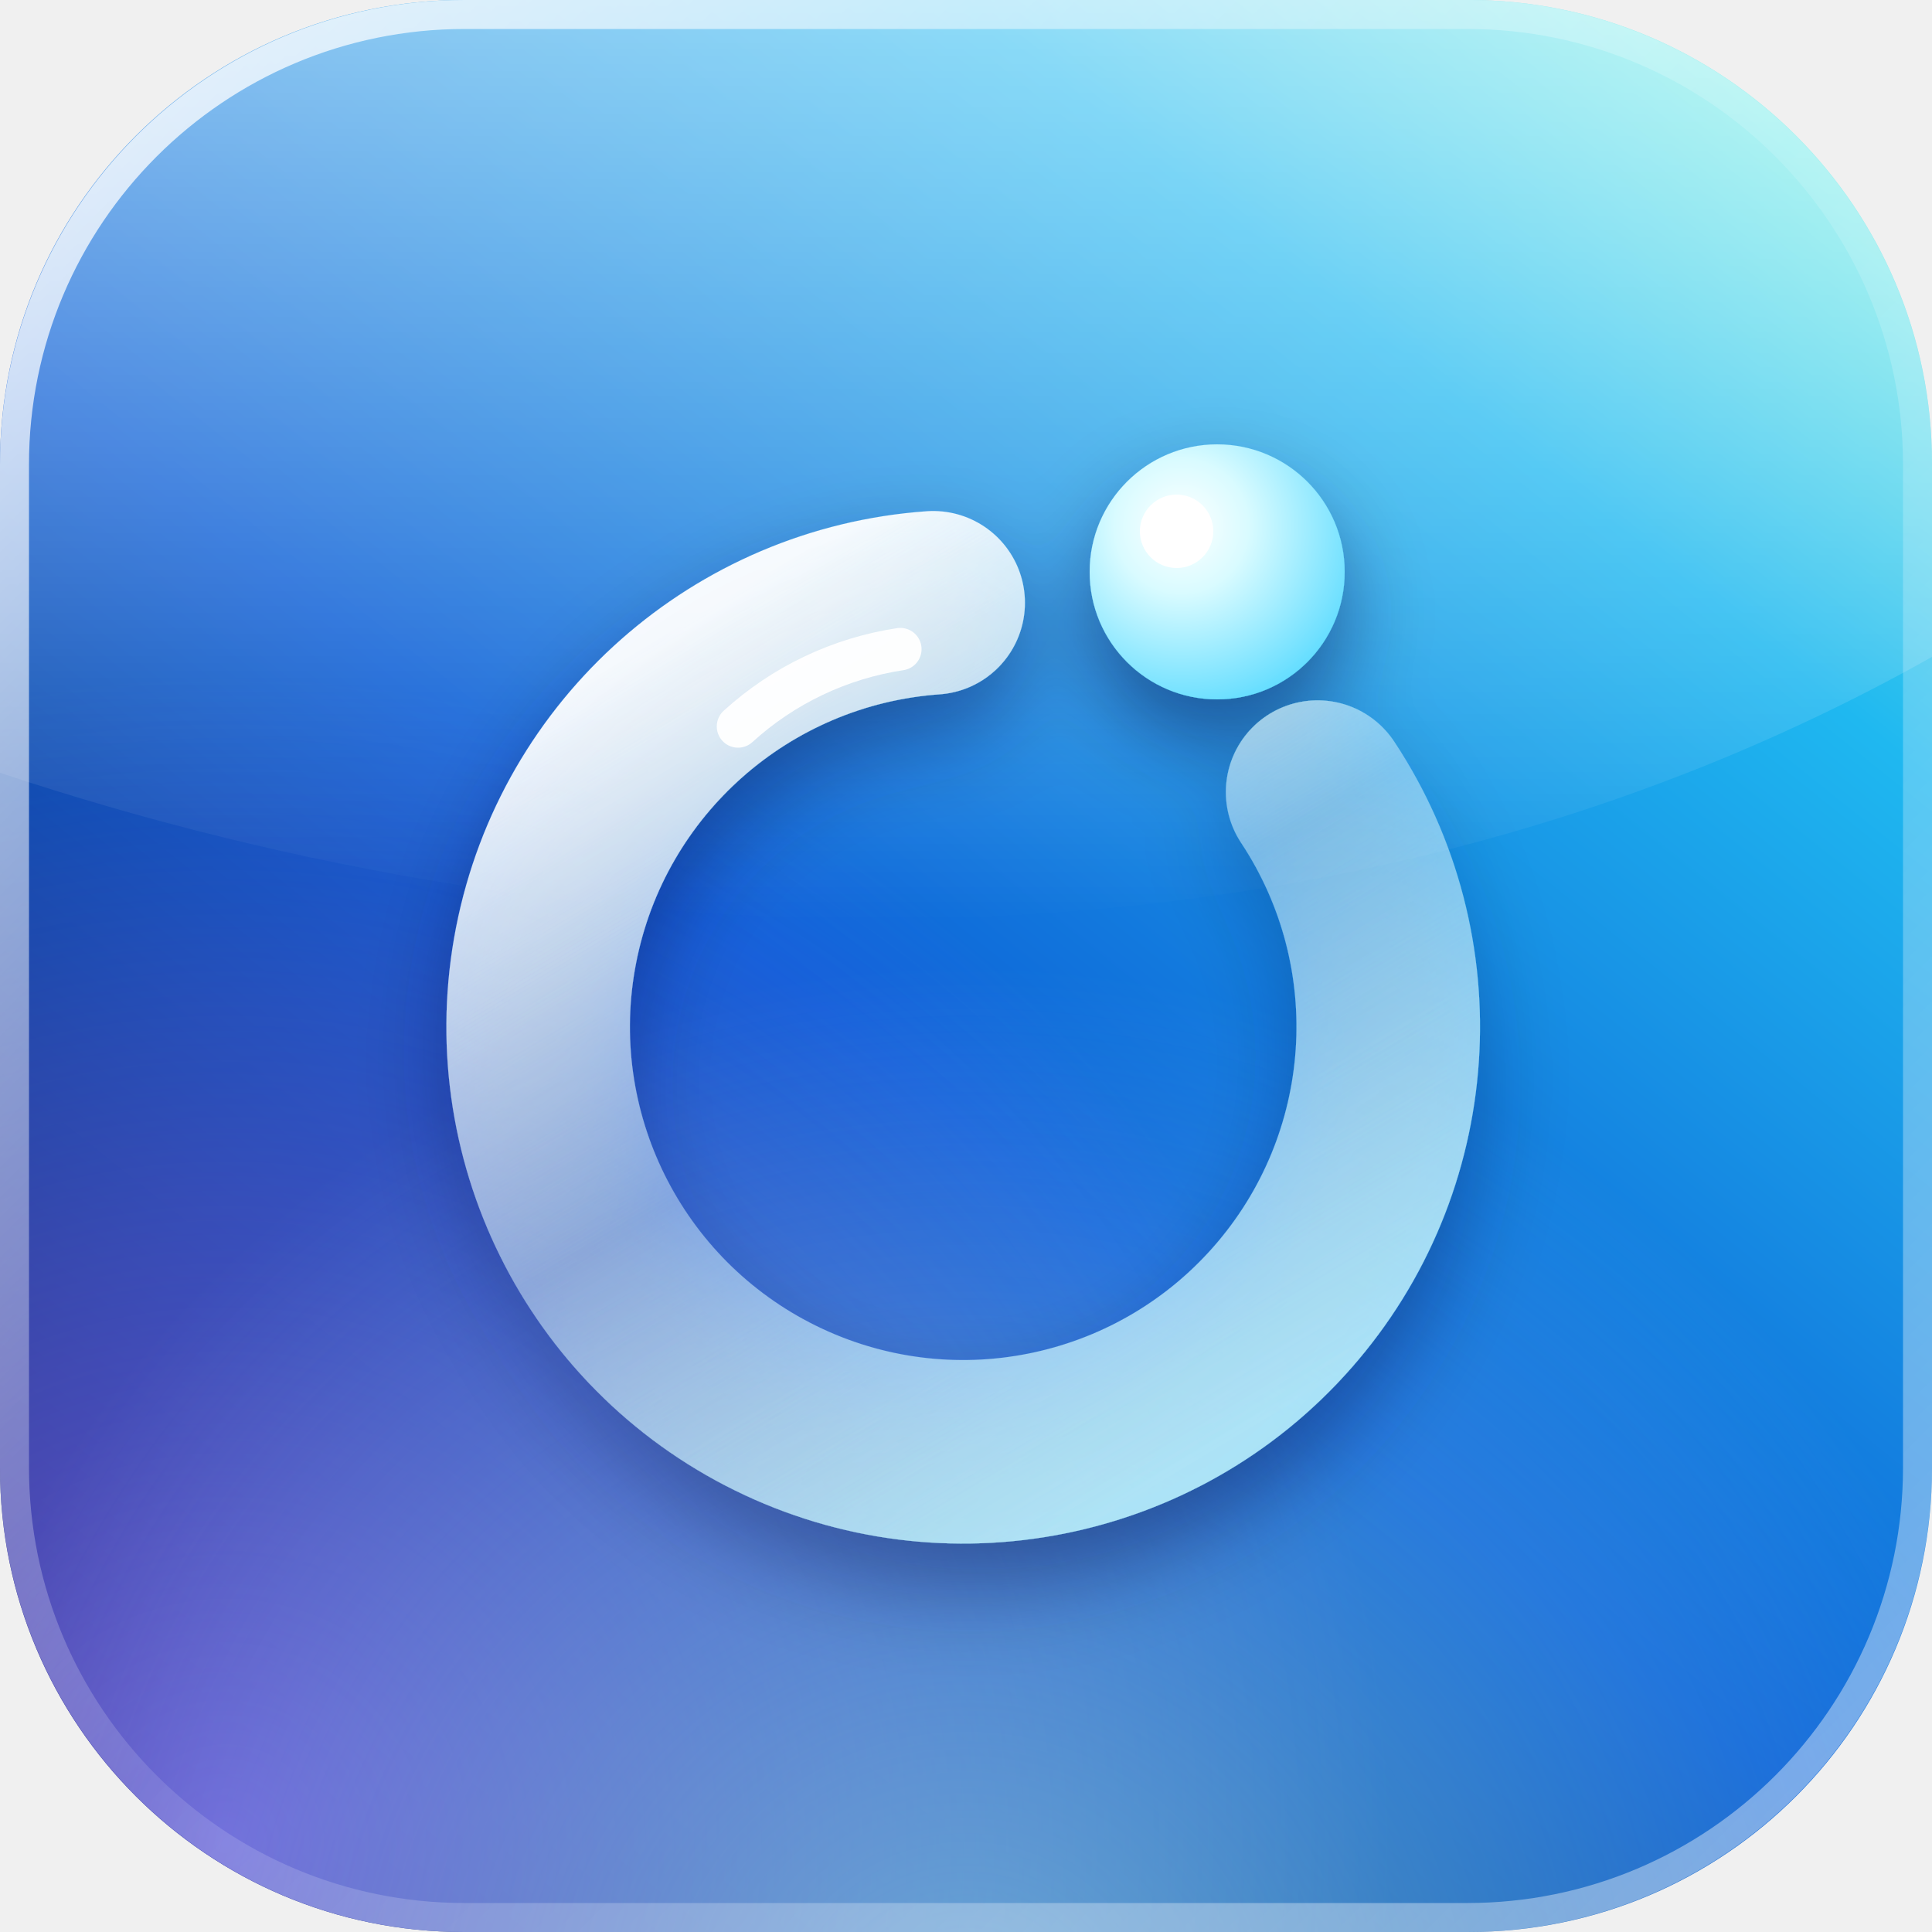
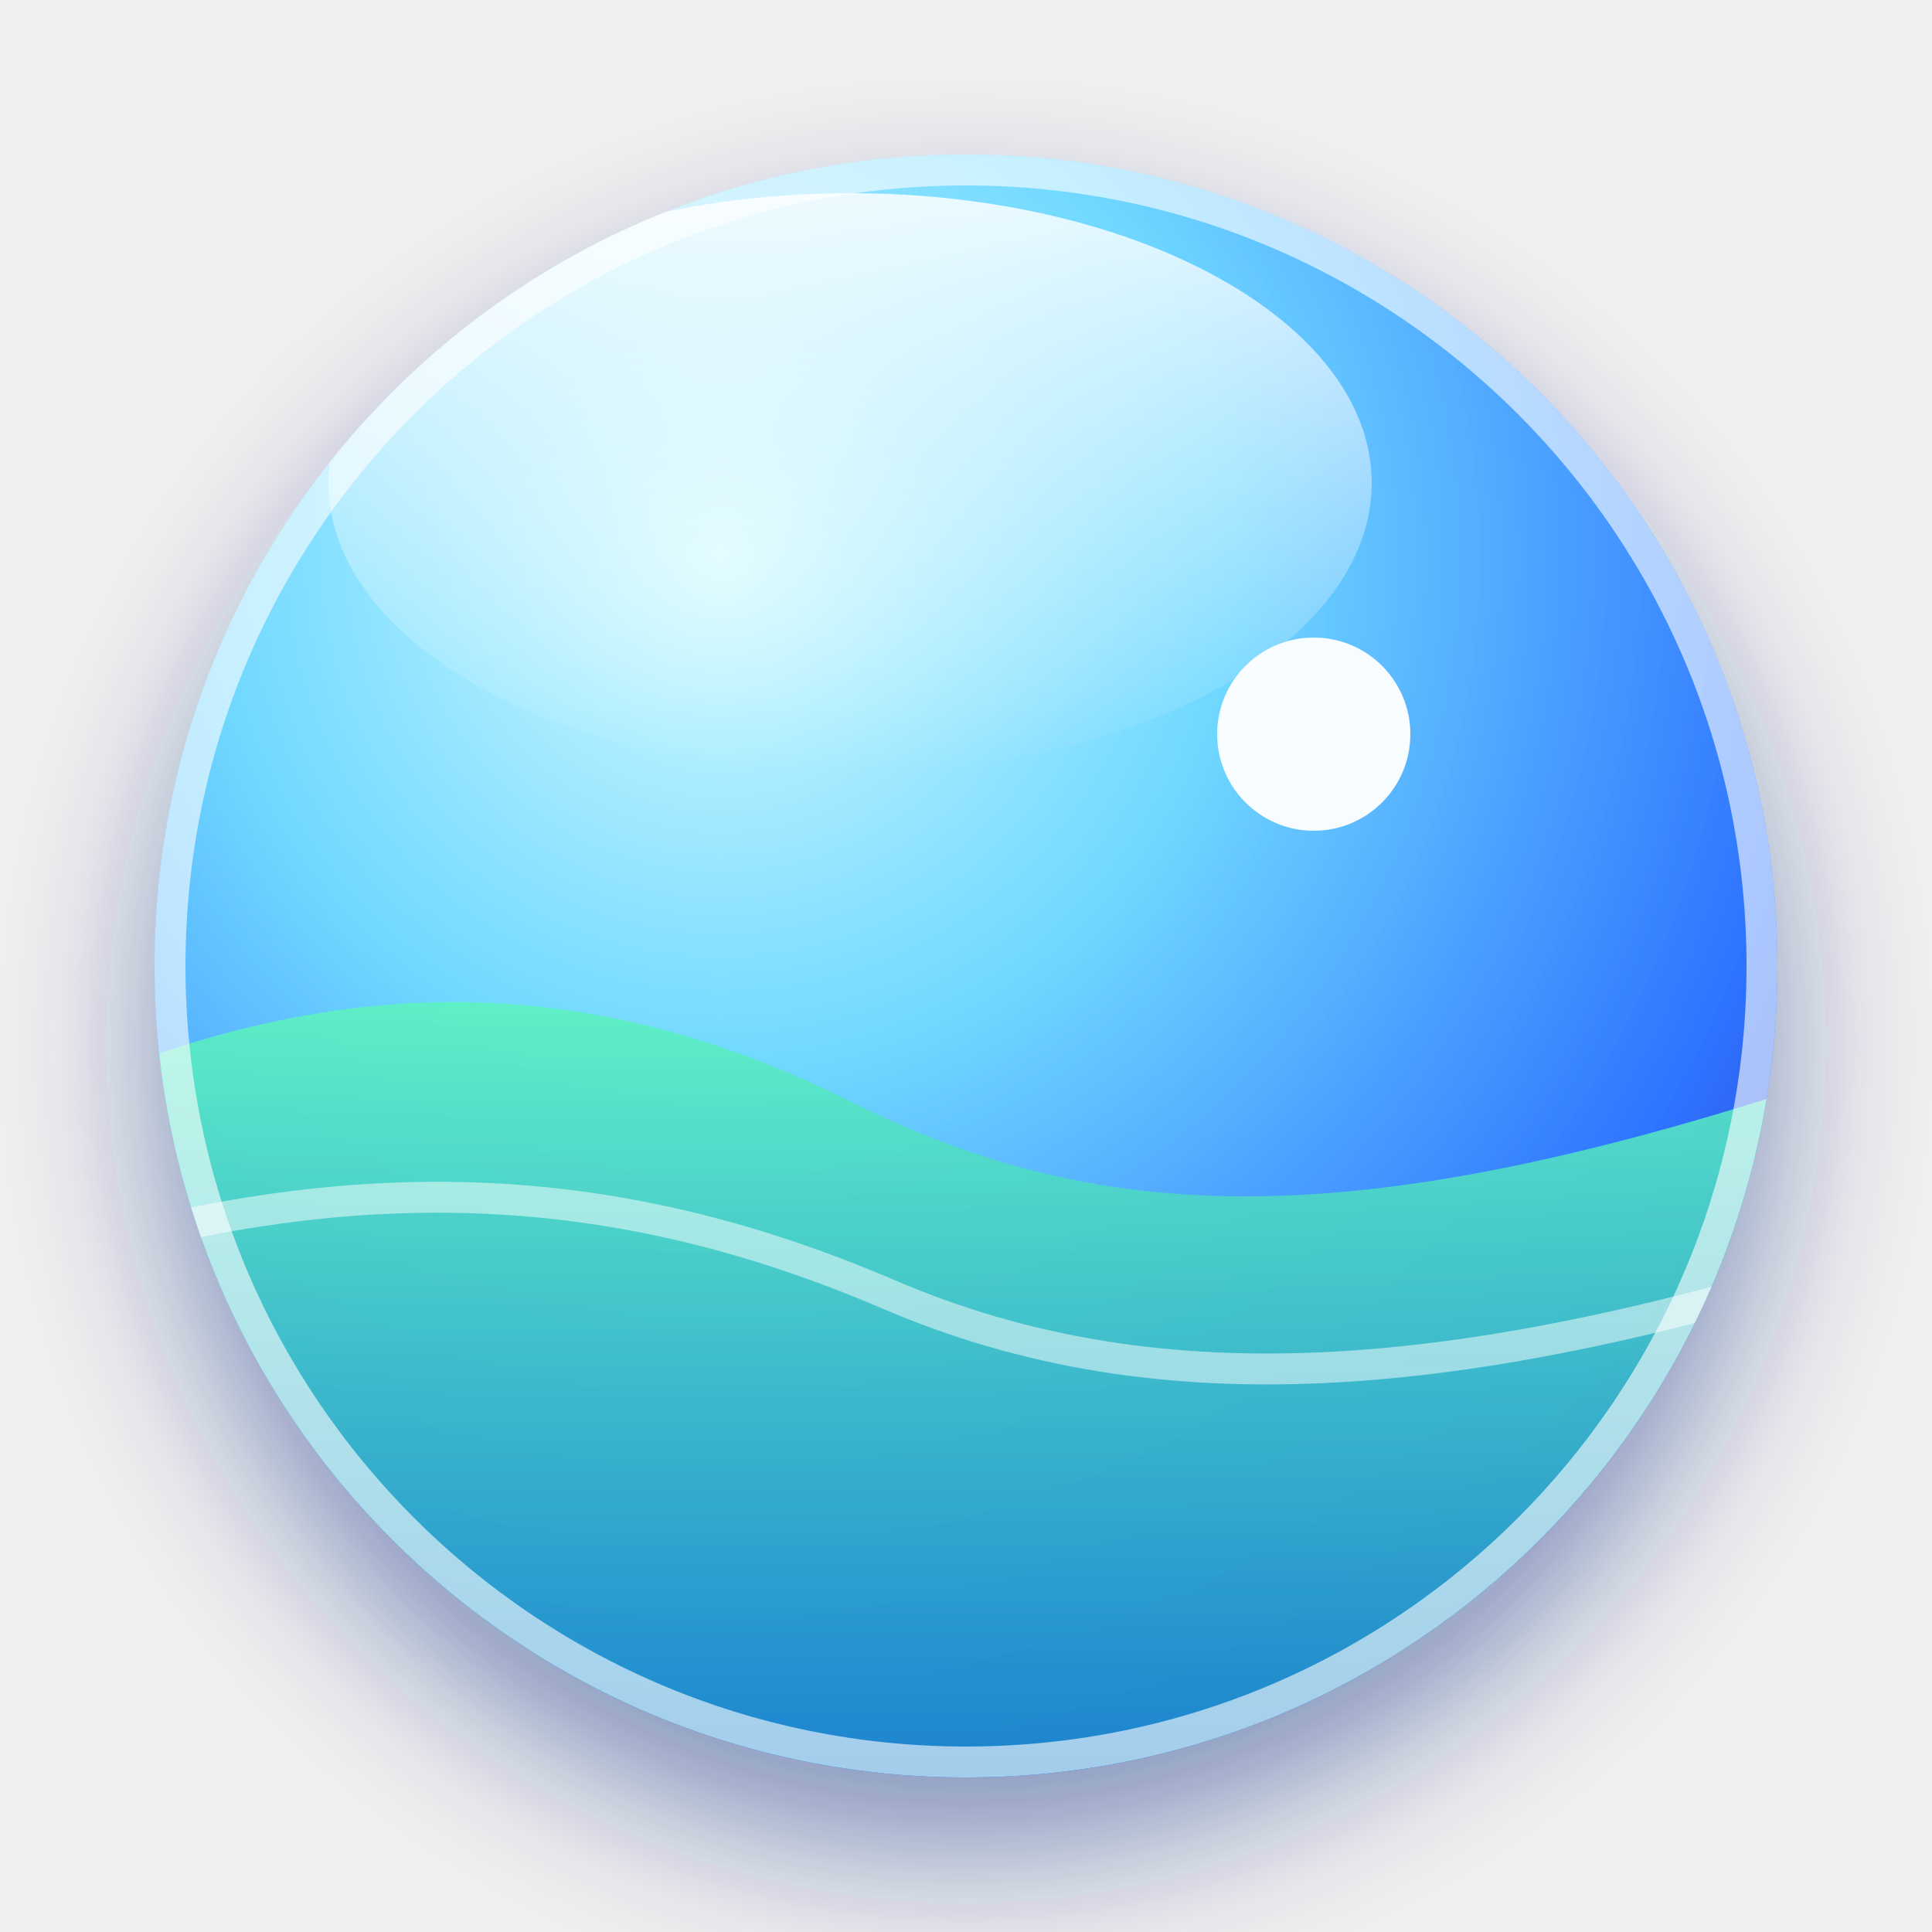
<svg xmlns="http://www.w3.org/2000/svg" viewBox="0 0 100 100">
  <defs>
-     <linearGradient id="oz-sky" x1="0.1" y1="1" x2="0.9" y2="0">
-       <stop offset="0" stop-color="#061a4a" />
-       <stop offset="0.45" stop-color="#0d5fd6" />
-       <stop offset="0.8" stop-color="#1fb8f0" />
-       <stop offset="1" stop-color="#7ff3e6" />
+     <radialGradient id="b-sky" cx="0.35" cy="0.25" r="0.9">
+       <stop offset="0" stop-color="#d6fbff" />
+       <stop offset="0.35" stop-color="#6fd8ff" />
+       <stop offset="0.75" stop-color="#2d72ff" />
+       <stop offset="1" stop-color="#3a2fb0" />
+     </radialGradient>
+     <linearGradient id="b-sea" x1="0" y1="0" x2="0" y2="1">
+       <stop offset="0" stop-color="#5ef2c2" />
+       <stop offset="1" stop-color="#0b6fd0" />
    </linearGradient>
-     <radialGradient id="oz-violet" cx="0.12" cy="0.95" r="0.6">
-       <stop offset="0" stop-color="#8b6bff" stop-opacity="0.75" />
-       <stop offset="1" stop-color="#8b6bff" stop-opacity="0" />
-     </radialGradient>
-     <radialGradient id="oz-caustic" cx="0.5" cy="1.05" r="0.55">
-       <stop offset="0" stop-color="#9ff8ff" stop-opacity="0.55" />
-       <stop offset="1" stop-color="#9ff8ff" stop-opacity="0" />
-     </radialGradient>
-     <linearGradient id="oz-gloss" x1="0" y1="0" x2="0" y2="1">
-       <stop offset="0" stop-color="#fff" stop-opacity="0.5" />
+     <linearGradient id="b-gloss" x1="0" y1="0" x2="0" y2="1">
+       <stop offset="0" stop-color="#fff" stop-opacity="0.85" />
      <stop offset="1" stop-color="#fff" stop-opacity="0" />
    </linearGradient>
-     <linearGradient id="oz-edge" x1="0" y1="0" x2="1" y2="1">
-       <stop offset="0" stop-color="#fff" stop-opacity="0.85" />
-       <stop offset="0.5" stop-color="#fff" stop-opacity="0.12" />
-       <stop offset="1" stop-color="#fff" stop-opacity="0.45" />
-     </linearGradient>
-     <linearGradient id="oz-glass" x1="0.2" y1="0" x2="0.8" y2="1">
-       <stop offset="0" stop-color="#fff" stop-opacity="0.95" />
-       <stop offset="0.5" stop-color="#e6fbff" stop-opacity="0.42" />
-       <stop offset="1" stop-color="#bff4ff" stop-opacity="0.85" />
-     </linearGradient>
-     <radialGradient id="oz-bubble" cx="0.36" cy="0.32" r="0.75">
-       <stop offset="0" stop-color="#fff" />
-       <stop offset="0.35" stop-color="#d9fbff" />
-       <stop offset="1" stop-color="#5fdcff" />
-     </radialGradient>
-     <filter id="oz-soft" x="-30%" y="-30%" width="160%" height="160%">
-       <feGaussianBlur in="SourceAlpha" stdDeviation="2.2" />
-       <feOffset dy="2.2" result="b" />
-       <feFlood flood-color="#031040" flood-opacity="0.45" />
-       <feComposite in2="b" operator="in" />
-       <feMerge>
-         <feMergeNode />
-         <feMergeNode in="SourceGraphic" />
-       </feMerge>
+     <clipPath id="b-c">
+       <circle cx="50" cy="50" r="42" />
+     </clipPath>
+     <filter id="b-sh" x="-30%" y="-30%" width="160%" height="160%">
+       <feDropShadow dx="0" dy="4" stdDeviation="4" flood-color="#0a2a80" flood-opacity="0.45" />
    </filter>
-     <clipPath id="oz-sq">
-       <rect width="100" height="100" rx="24" />
-     </clipPath>
  </defs>
-   <g clip-path="url(#oz-sq)">
-     <rect width="100" height="100" fill="url(#oz-sky)" />
-     <rect width="100" height="100" fill="url(#oz-violet)" />
-     <rect width="100" height="100" fill="url(#oz-caustic)" />
-     <path d="M0 0 H100 V34 C68 52 30 50 0 40 Z" fill="url(#oz-gloss)" />
+   <g filter="url(#b-sh)">
+     <circle cx="50" cy="50" r="42" fill="url(#b-sky)" />
  </g>
-   <rect x="0.75" y="0.75" width="98.5" height="98.5" rx="23.3" fill="none" stroke="url(#oz-edge)" stroke-width="1.5" />
-   <g filter="url(#oz-soft)">
-     <path d="M68.2 41 A22 22 0 1 1 48.3 31.2" fill="none" stroke="url(#oz-glass)" stroke-width="9.5" stroke-linecap="round" />
-     <circle cx="63" cy="29.6" r="6.6" fill="url(#oz-bubble)" />
+   <g clip-path="url(#b-c)">
+     <path d="M0 58 C16 50 30 50 44 57 C58 64 72 64 100 54 V100 H0 Z" fill="url(#b-sea)" opacity="0.92" />
+     <path d="M0 66 C18 60 32 61 46 67 C60 73 76 72 100 64" fill="none" stroke="#fff" stroke-opacity="0.5" stroke-width="1.6" />
+     <ellipse cx="44" cy="25" rx="27" ry="15" fill="url(#b-gloss)" />
  </g>
-   <path d="M38.2 37.6 A16 16 0 0 1 46.6 33.6" fill="none" stroke="#fff" stroke-width="2.2" stroke-linecap="round" opacity="0.95" />
-   <circle cx="60.9" cy="27.5" r="1.9" fill="#fff" />
+   <circle cx="50" cy="50" r="41.2" fill="none" stroke="#fff" stroke-opacity="0.6" stroke-width="1.6" />
+   <circle cx="68" cy="38" r="5" fill="#fff" fill-opacity="0.95" />
</svg>
